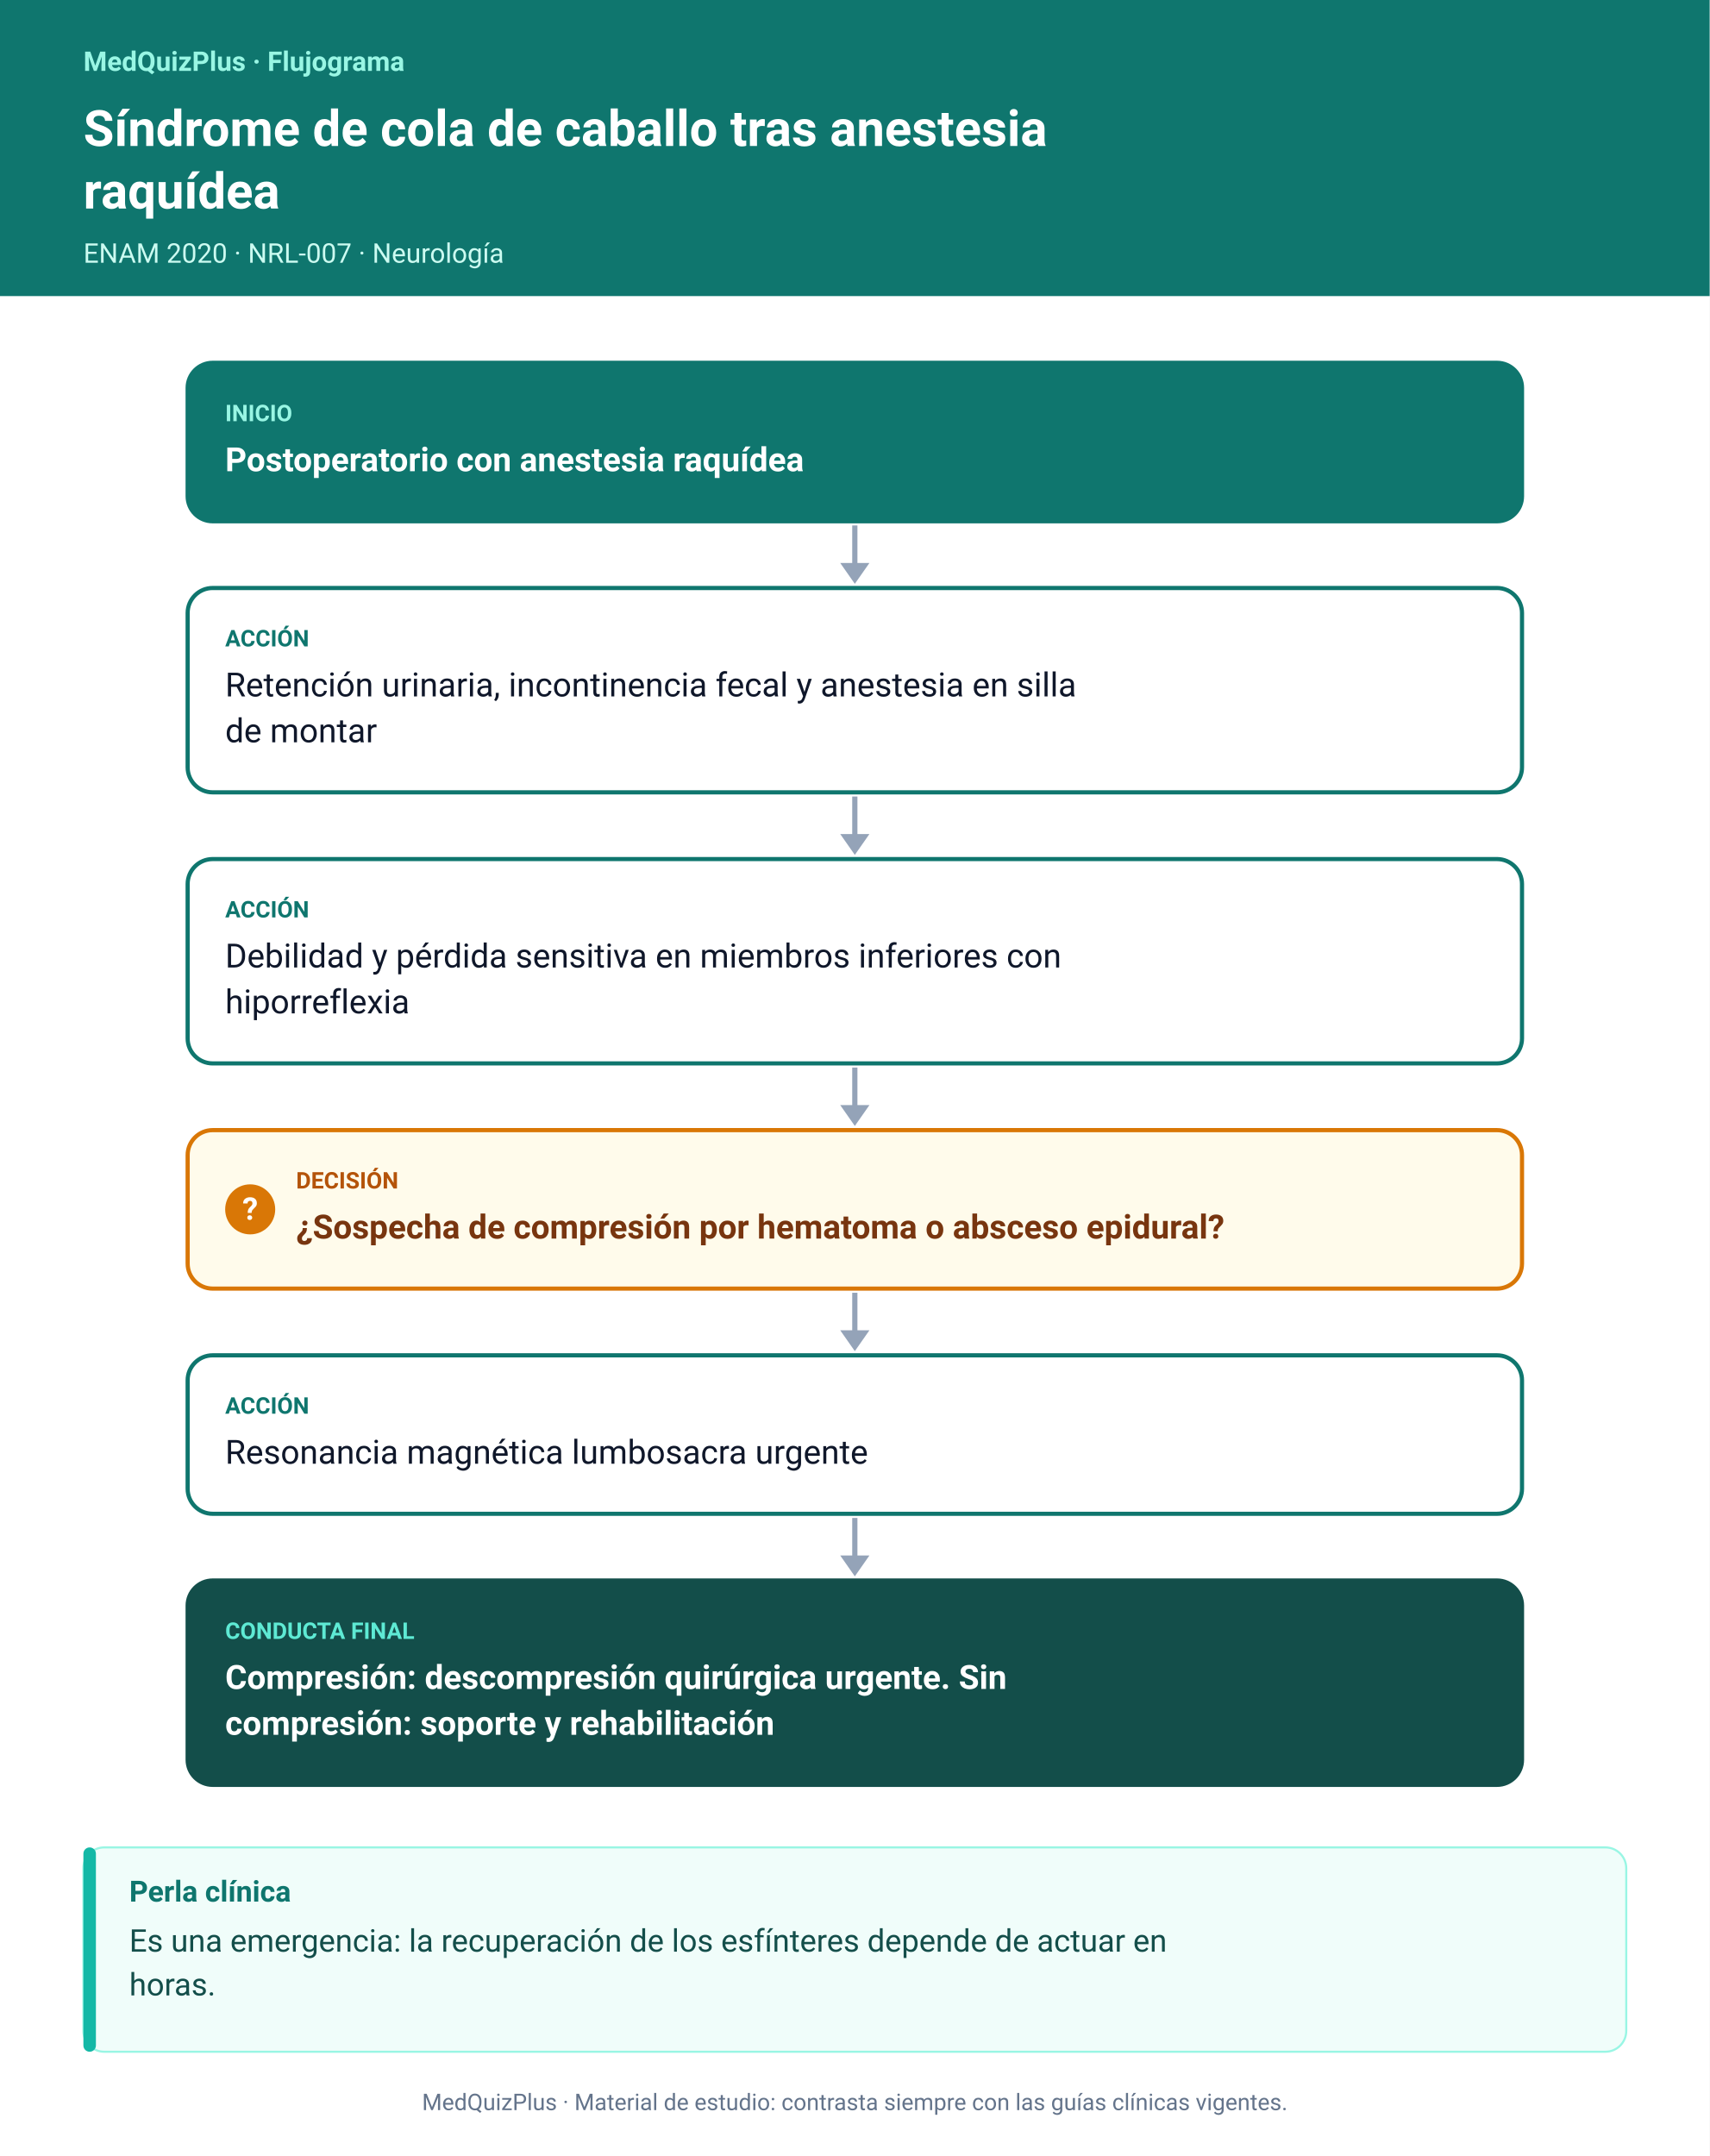
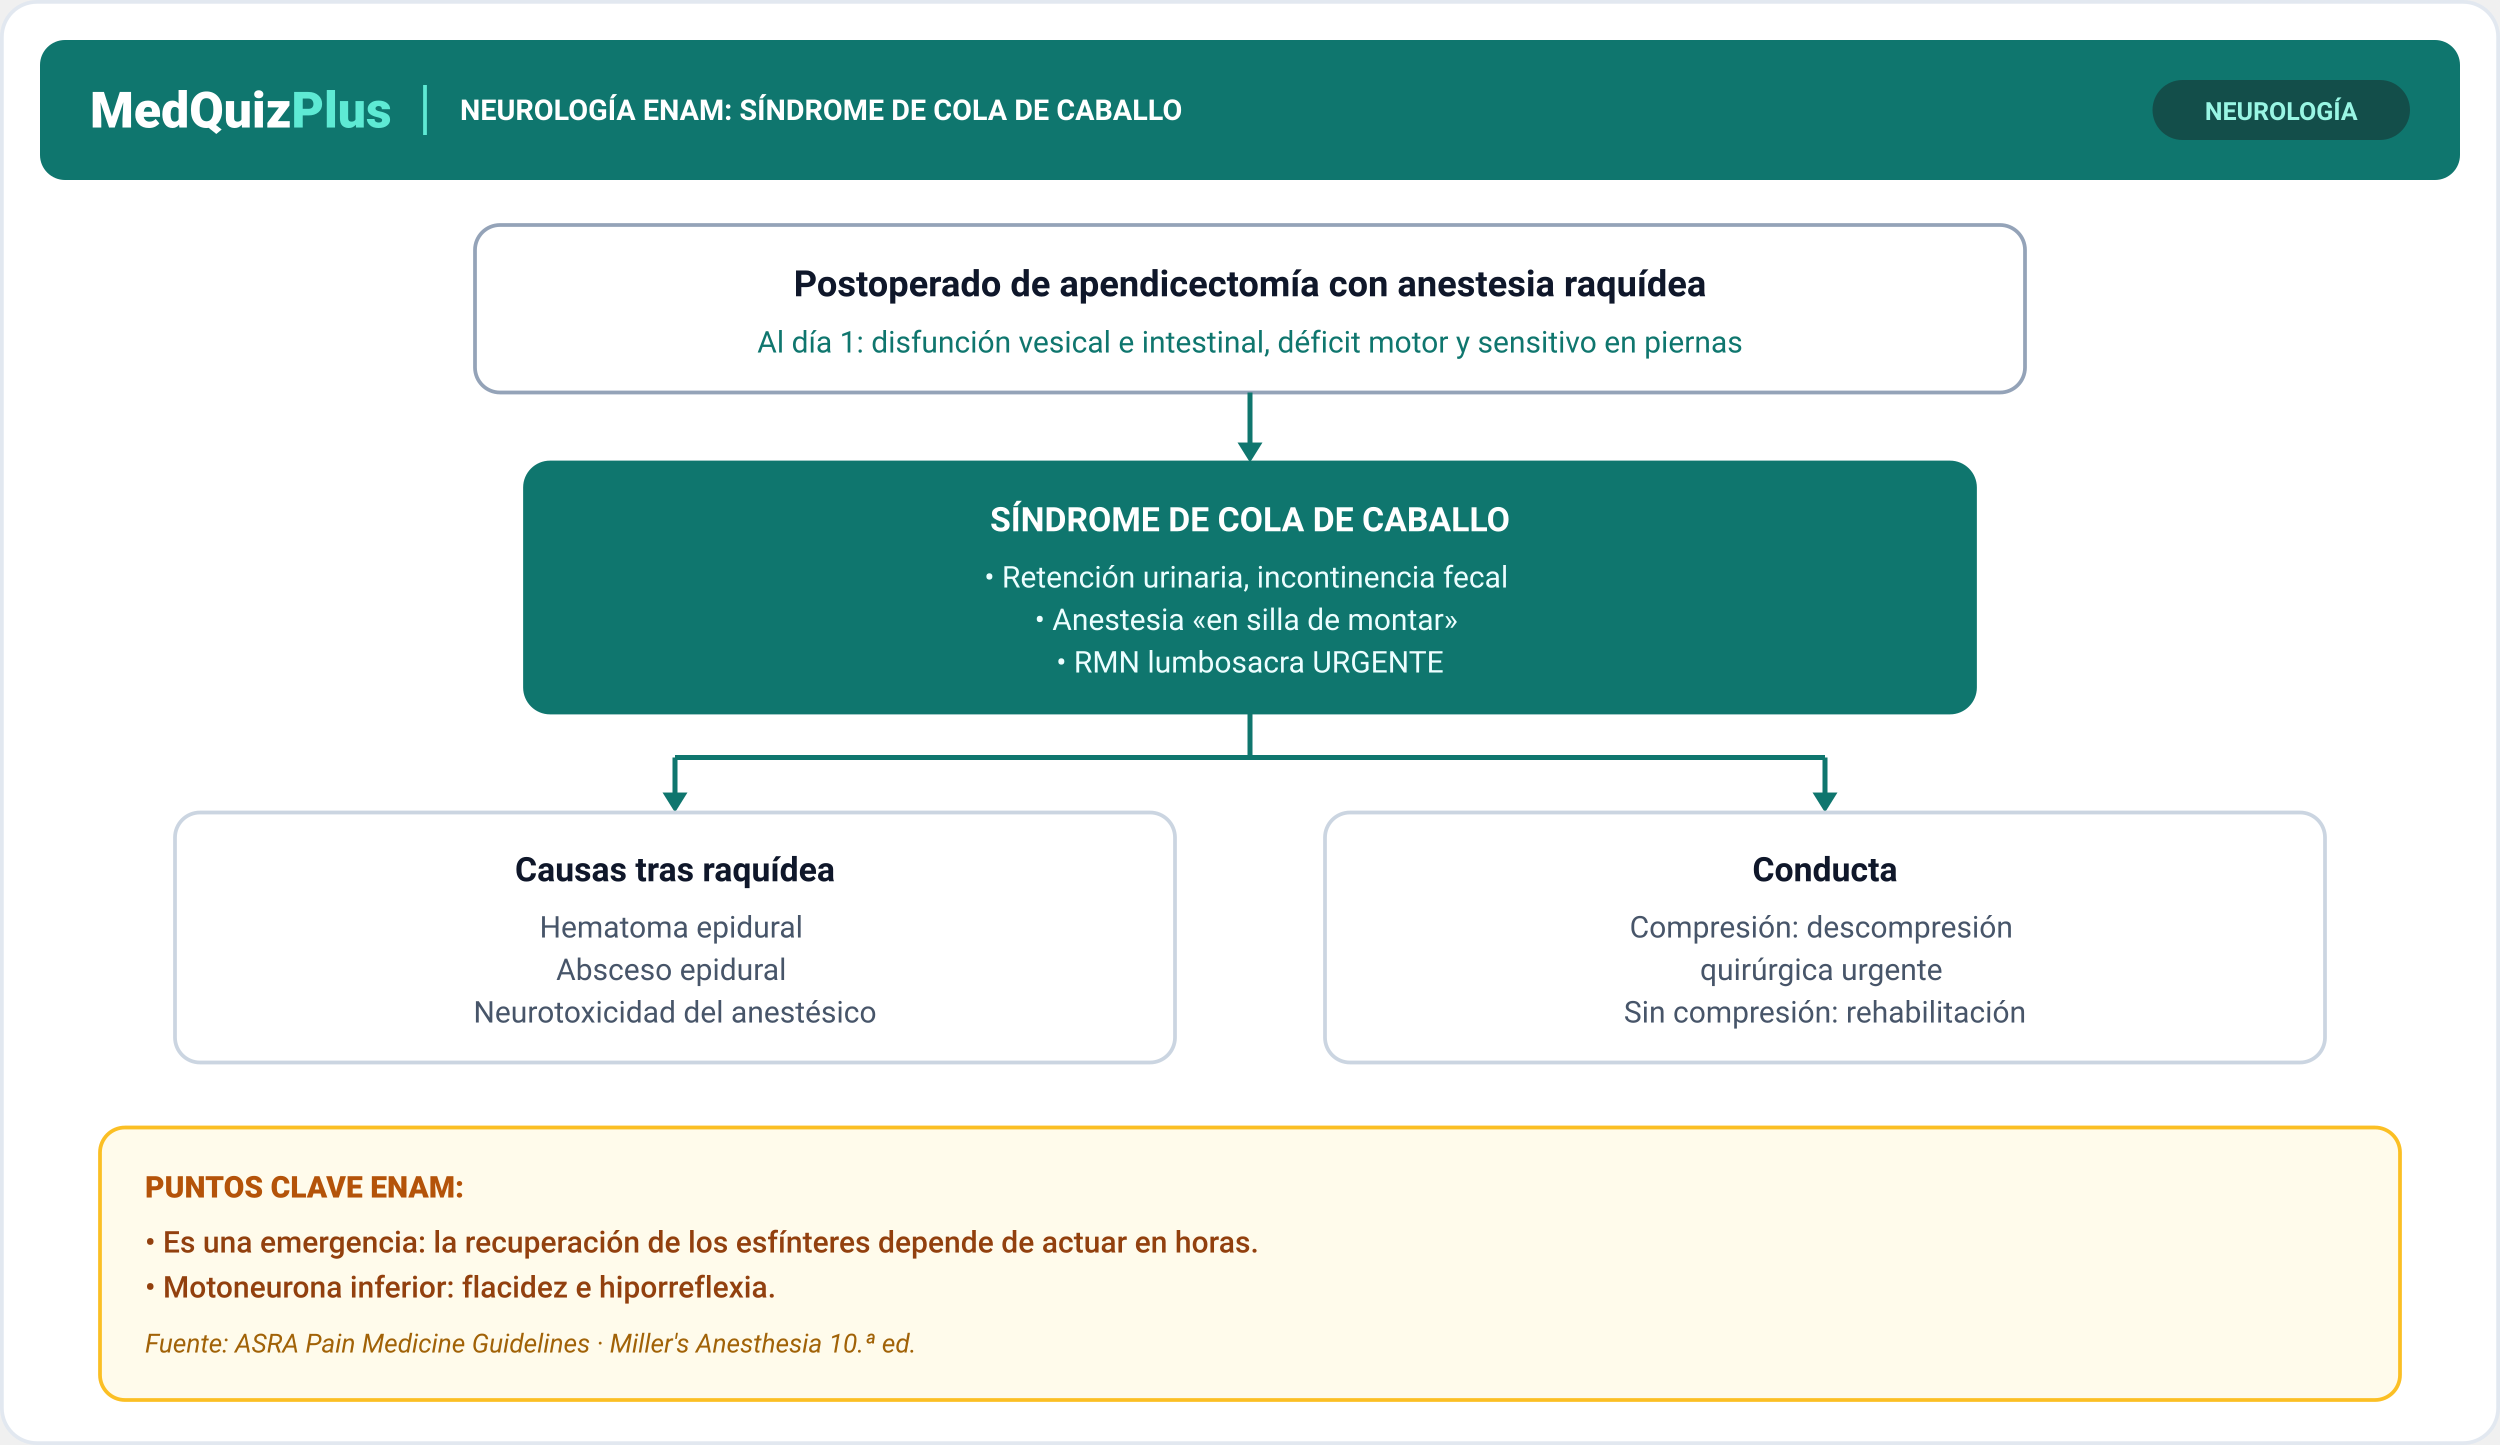
- <svg xmlns="http://www.w3.org/2000/svg" width="820" height="1034" viewBox="0 0 820 1034" font-family="Segoe UI, Roboto, Helvetica, Arial, sans-serif" role="img" aria-label="Síndrome de cola de caballo tras anestesia raquídea">
-   <rect width="820" height="1034" fill="#ffffff" />
-   <rect x="0" y="0" width="820" height="142" fill="#0f766e" />
-   <text x="40" y="34" font-size="13" font-weight="600" font-style="normal" fill="#99f6e4" text-anchor="start" data-max="740">
-     <tspan x="40" dy="0">MedQuizPlus · Flujograma</tspan>
+ <svg xmlns="http://www.w3.org/2000/svg" width="1000" height="578" viewBox="0 0 1000 578" font-family="Segoe UI, Roboto, Helvetica, Arial, sans-serif" role="img" aria-label="Síndrome de cola de caballo">
+   <rect x="0.75" y="0.75" width="998.5" height="576.5" rx="14" fill="#ffffff" stroke="#e2e8f0" stroke-width="1.5" />
+   <rect x="16" y="16" width="968" height="56" rx="10" fill="#0f766e" />
+   <text x="36" y="51.0" font-size="20" font-weight="800" fill="#ffffff">MedQuiz<tspan fill="#5eead4">Plus</tspan>
  </text>
-   <text x="40" y="70" font-size="24" font-weight="700" font-style="normal" fill="#ffffff" text-anchor="start" data-max="740">
-     <tspan x="40" dy="0">Síndrome de cola de caballo tras anestesia</tspan>
-     <tspan x="40" dy="30">raquídea</tspan>
+   <line x1="170" y1="34.0" x2="170" y2="54.0" stroke="#5eead4" stroke-width="1.5" />
+   <text x="184.0" y="48.0" font-size="11.5" font-weight="700" font-style="normal" fill="#ffffff" text-anchor="start" data-max="657">
+     <tspan x="184.0" dy="0">NEUROLOGÍA ENAM: SÍNDROME DE COLA DE CABALLO</tspan>
  </text>
-   <text x="40" y="126" font-size="13" font-weight="400" font-style="normal" fill="#ccfbf1" text-anchor="start" data-max="740">
-     <tspan x="40" dy="0">ENAM 2020 · NRL-007 · Neurología</tspan>
+   <rect x="861.0" y="32.0" width="103.0" height="24" rx="12" fill="#134e4a" />
+   <text x="912.5" y="48.0" font-size="10" font-weight="700" font-style="normal" fill="#99f6e4" text-anchor="middle" data-max="87">
+     <tspan x="912.5" dy="0">NEUROLOGÍA</tspan>
  </text>
-   <rect x="90" y="174" width="640" height="76" rx="12" fill="#0f766e" stroke="#0f766e" stroke-width="2" />
-   <text x="108" y="202" font-size="11" font-weight="700" font-style="normal" fill="#99f6e4" text-anchor="start" data-max="604">
-     <tspan x="108" dy="0">INICIO</tspan>
+   <rect x="190.0" y="90.0" width="620" height="67.0" rx="10" fill="#ffffff" stroke="#94a3b8" stroke-width="1.5" />
+   <text x="500.0" y="118.5" font-size="14.5" font-weight="700" font-style="normal" fill="#0f172a" text-anchor="middle" data-max="592">
+     <tspan x="500.0" dy="0">Postoperado de apendicectomía con anestesia raquídea</tspan>
  </text>
-   <text x="108" y="226" font-size="16" font-weight="600" font-style="normal" fill="#ffffff" text-anchor="start" data-max="604">
-     <tspan x="108" dy="0">Postoperatorio con anestesia raquídea</tspan>
+   <text x="500.0" y="141.0" font-size="12" font-weight="400" font-style="normal" fill="#0f766e" text-anchor="middle" data-max="592">
+     <tspan x="500.0" dy="0">Al día 1: disfunción vesical e intestinal, déficit motor y sensitivo en piernas</tspan>
  </text>
-   <line x1="410.0" y1="252" x2="410.0" y2="272" stroke="#94a3b8" stroke-width="2.5" />
-   <polygon points="403.0,270 417.0,270 410.0,280" fill="#94a3b8" />
-   <rect x="90" y="282" width="640" height="98" rx="12" fill="#ffffff" stroke="#0f766e" stroke-width="2" />
-   <text x="108" y="310" font-size="11" font-weight="700" font-style="normal" fill="#0f766e" text-anchor="start" data-max="604">
-     <tspan x="108" dy="0">ACCIÓN</tspan>
+   <line x1="500.0" y1="157.0" x2="500.0" y2="178.0" stroke="#0f766e" stroke-width="2" />
+   <polygon points="495.0,177.0 505.0,177.0 500.0,185.0" fill="#0f766e" />
+   <rect x="210.0" y="185.0" width="580" height="100.0" rx="10" fill="#0f766e" stroke="#0f766e" stroke-width="1.5" />
+   <text x="500.0" y="212.5" font-size="13.5" font-weight="700" font-style="normal" fill="#ffffff" text-anchor="middle" data-max="552">
+     <tspan x="500.0" dy="0">SÍNDROME DE COLA DE CABALLO</tspan>
  </text>
-   <text x="108" y="334" font-size="16" font-weight="400" font-style="normal" fill="#0f172a" text-anchor="start" data-max="604">
-     <tspan x="108" dy="0">Retención urinaria, incontinencia fecal y anestesia en silla</tspan>
-     <tspan x="108" dy="22">de montar</tspan>
+   <text x="500.0" y="235.0" font-size="12" font-weight="400" font-style="normal" fill="#ecfeff" text-anchor="middle" data-max="552">
+     <tspan x="500.0" dy="0">• Retención urinaria, incontinencia fecal</tspan>
+     <tspan x="500.0" dy="17">• Anestesia «en silla de montar»</tspan>
+     <tspan x="500.0" dy="17">• RMN lumbosacra URGENTE</tspan>
  </text>
-   <line x1="410.0" y1="382" x2="410.0" y2="402" stroke="#94a3b8" stroke-width="2.5" />
-   <polygon points="403.0,400 417.0,400 410.0,410" fill="#94a3b8" />
-   <rect x="90" y="412" width="640" height="98" rx="12" fill="#ffffff" stroke="#0f766e" stroke-width="2" />
-   <text x="108" y="440" font-size="11" font-weight="700" font-style="normal" fill="#0f766e" text-anchor="start" data-max="604">
-     <tspan x="108" dy="0">ACCIÓN</tspan>
+   <line x1="500.0" y1="285.0" x2="500.0" y2="303.0" stroke="#0f766e" stroke-width="2" />
+   <line x1="270.0" y1="303.0" x2="730.0" y2="303.0" stroke="#0f766e" stroke-width="2" />
+   <line x1="270.0" y1="303.0" x2="270.0" y2="318.0" stroke="#0f766e" stroke-width="2" />
+   <polygon points="265.0,317.0 275.0,317.0 270.0,325.0" fill="#0f766e" />
+   <line x1="730.0" y1="303.0" x2="730.0" y2="318.0" stroke="#0f766e" stroke-width="2" />
+   <polygon points="725.0,317.0 735.0,317.0 730.0,325.0" fill="#0f766e" />
+   <rect x="70.0" y="325.0" width="400" height="100.0" rx="10" fill="#ffffff" stroke="#cbd5e1" stroke-width="1.5" />
+   <text x="270.0" y="352.5" font-size="13.5" font-weight="700" font-style="normal" fill="#0f172a" text-anchor="middle" data-max="372">
+     <tspan x="270.0" dy="0">Causas tras raquídea</tspan>
  </text>
-   <text x="108" y="464" font-size="16" font-weight="400" font-style="normal" fill="#0f172a" text-anchor="start" data-max="604">
-     <tspan x="108" dy="0">Debilidad y pérdida sensitiva en miembros inferiores con</tspan>
-     <tspan x="108" dy="22">hiporreflexia</tspan>
+   <text x="270.0" y="375.0" font-size="12" font-weight="400" font-style="normal" fill="#475569" text-anchor="middle" data-max="372">
+     <tspan x="270.0" dy="0">Hematoma epidural</tspan>
+     <tspan x="270.0" dy="17">Absceso epidural</tspan>
+     <tspan x="270.0" dy="17">Neurotoxicidad del anestésico</tspan>
  </text>
-   <line x1="410.0" y1="512" x2="410.0" y2="532" stroke="#94a3b8" stroke-width="2.5" />
-   <polygon points="403.0,530 417.0,530 410.0,540" fill="#94a3b8" />
-   <rect x="90" y="542" width="640" height="76" rx="12" fill="#fffbeb" stroke="#d97706" stroke-width="2" />
-   <circle cx="120" cy="580.0" r="12" fill="#d97706" />
-   <text x="120" y="585.0" font-size="15" font-weight="700" font-style="normal" fill="#ffffff" text-anchor="middle" data-max="0">
-     <tspan x="120" dy="0">?</tspan>
+   <rect x="530.0" y="325.0" width="400" height="100.0" rx="10" fill="#ffffff" stroke="#cbd5e1" stroke-width="1.5" />
+   <text x="730.0" y="352.5" font-size="13.5" font-weight="700" font-style="normal" fill="#0f172a" text-anchor="middle" data-max="372">
+     <tspan x="730.0" dy="0">Conducta</tspan>
  </text>
-   <text x="142" y="570" font-size="11" font-weight="700" font-style="normal" fill="#b45309" text-anchor="start" data-max="570">
-     <tspan x="142" dy="0">DECISIÓN</tspan>
+   <text x="730.0" y="375.0" font-size="12" font-weight="400" font-style="normal" fill="#475569" text-anchor="middle" data-max="372">
+     <tspan x="730.0" dy="0">Compresión: descompresión</tspan>
+     <tspan x="730.0" dy="17">quirúrgica urgente</tspan>
+     <tspan x="730.0" dy="17">Sin compresión: rehabilitación</tspan>
  </text>
-   <text x="142" y="594" font-size="16" font-weight="600" font-style="normal" fill="#78350f" text-anchor="start" data-max="570">
-     <tspan x="142" dy="0">¿Sospecha de compresión por hematoma o absceso epidural?</tspan>
+   <rect x="40" y="451.0" width="920" height="109.0" rx="10" fill="#fffbeb" stroke="#fbbf24" stroke-width="1.5" />
+   <text x="58.0" y="479.0" font-size="12" font-weight="800" font-style="normal" fill="#b45309" text-anchor="start" data-max="884">
+     <tspan x="58.0" dy="0">PUNTOS CLAVE ENAM:</tspan>
  </text>
-   <line x1="410.0" y1="620" x2="410.0" y2="640" stroke="#94a3b8" stroke-width="2.5" />
-   <polygon points="403.0,638 417.0,638 410.0,648" fill="#94a3b8" />
-   <rect x="90" y="650" width="640" height="76" rx="12" fill="#ffffff" stroke="#0f766e" stroke-width="2" />
-   <text x="108" y="678" font-size="11" font-weight="700" font-style="normal" fill="#0f766e" text-anchor="start" data-max="604">
-     <tspan x="108" dy="0">ACCIÓN</tspan>
+   <text x="58.0" y="501.0" font-size="12" font-weight="500" font-style="normal" fill="#92400e" text-anchor="start" data-max="884">
+     <tspan x="58.0" dy="0">• Es una emergencia: la recuperación de los esfínteres depende de actuar en horas.</tspan>
+     <tspan x="58.0" dy="18">• Motoneurona inferior: flacidez e hiporreflexia.</tspan>
  </text>
-   <text x="108" y="702" font-size="16" font-weight="400" font-style="normal" fill="#0f172a" text-anchor="start" data-max="604">
-     <tspan x="108" dy="0">Resonancia magnética lumbosacra urgente</tspan>
-   </text>
-   <line x1="410.0" y1="728" x2="410.0" y2="748" stroke="#94a3b8" stroke-width="2.5" />
-   <polygon points="403.0,746 417.0,746 410.0,756" fill="#94a3b8" />
-   <rect x="90" y="758" width="640" height="98" rx="12" fill="#134e4a" stroke="#134e4a" stroke-width="2" />
-   <text x="108" y="786" font-size="11" font-weight="700" font-style="normal" fill="#5eead4" text-anchor="start" data-max="604">
-     <tspan x="108" dy="0">CONDUCTA FINAL</tspan>
-   </text>
-   <text x="108" y="810" font-size="16" font-weight="700" font-style="normal" fill="#ffffff" text-anchor="start" data-max="604">
-     <tspan x="108" dy="0">Compresión: descompresión quirúrgica urgente. Sin</tspan>
-     <tspan x="108" dy="22">compresión: soporte y rehabilitación</tspan>
-   </text>
-   <rect x="40" y="886" width="740" height="98" rx="10" fill="#f0fdfa" stroke="#99f6e4" />
-   <rect x="40" y="886" width="6" height="98" rx="3" fill="#14b8a6" />
-   <text x="62" y="912" font-size="14" font-weight="700" font-style="normal" fill="#0f766e" text-anchor="start" data-max="704">
-     <tspan x="62" dy="0">Perla clínica</tspan>
-   </text>
-   <text x="62" y="936" font-size="15" font-weight="400" font-style="normal" fill="#134e4a" text-anchor="start" data-max="704">
-     <tspan x="62" dy="0">Es una emergencia: la recuperación de los esfínteres depende de actuar en</tspan>
-     <tspan x="62" dy="21">horas.</tspan>
-   </text>
-   <text x="410.0" y="1012" font-size="11" font-weight="400" font-style="normal" fill="#64748b" text-anchor="middle" data-max="740">
-     <tspan x="410.0" dy="0">MedQuizPlus · Material de estudio: contrasta siempre con las guías clínicas vigentes.</tspan>
+   <text x="58.0" y="541.0" font-size="10.5" font-weight="400" font-style="italic" fill="#a16207" text-anchor="start" data-max="884">
+     <tspan x="58.0" dy="0">Fuente: ASRA Pain Medicine Guidelines · Miller's Anesthesia 10.ª ed.</tspan>
  </text>
</svg>
